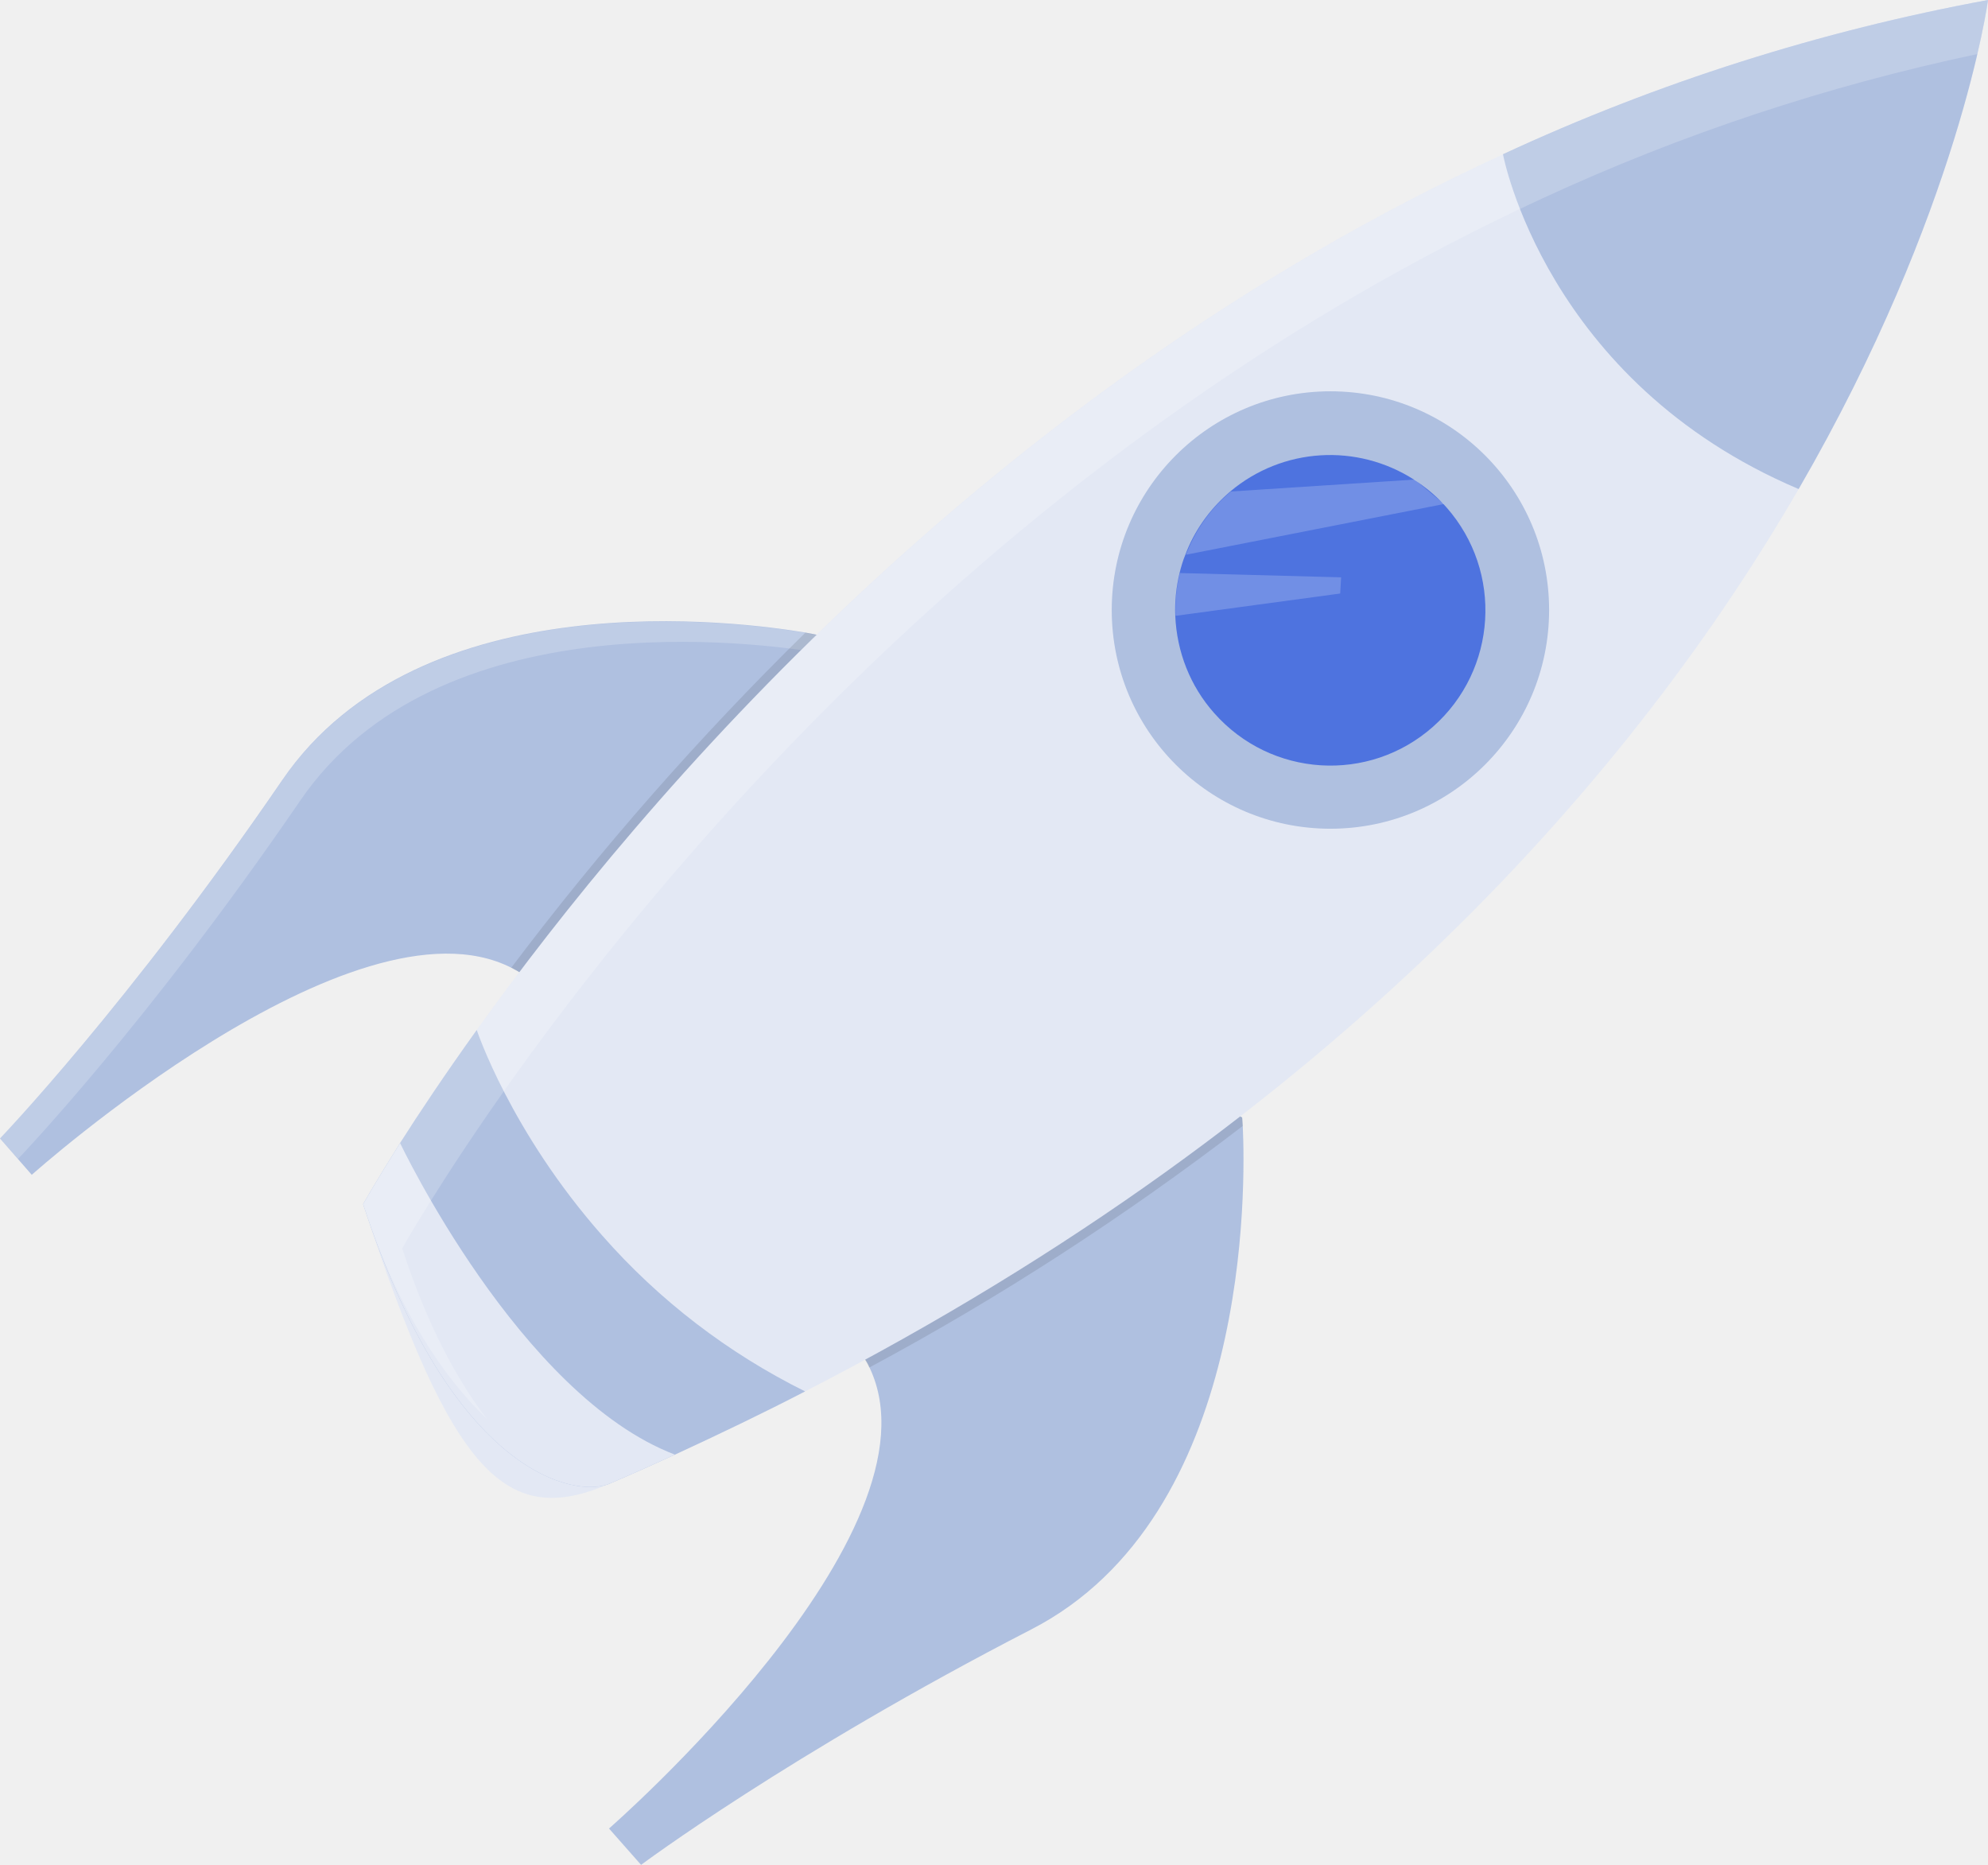
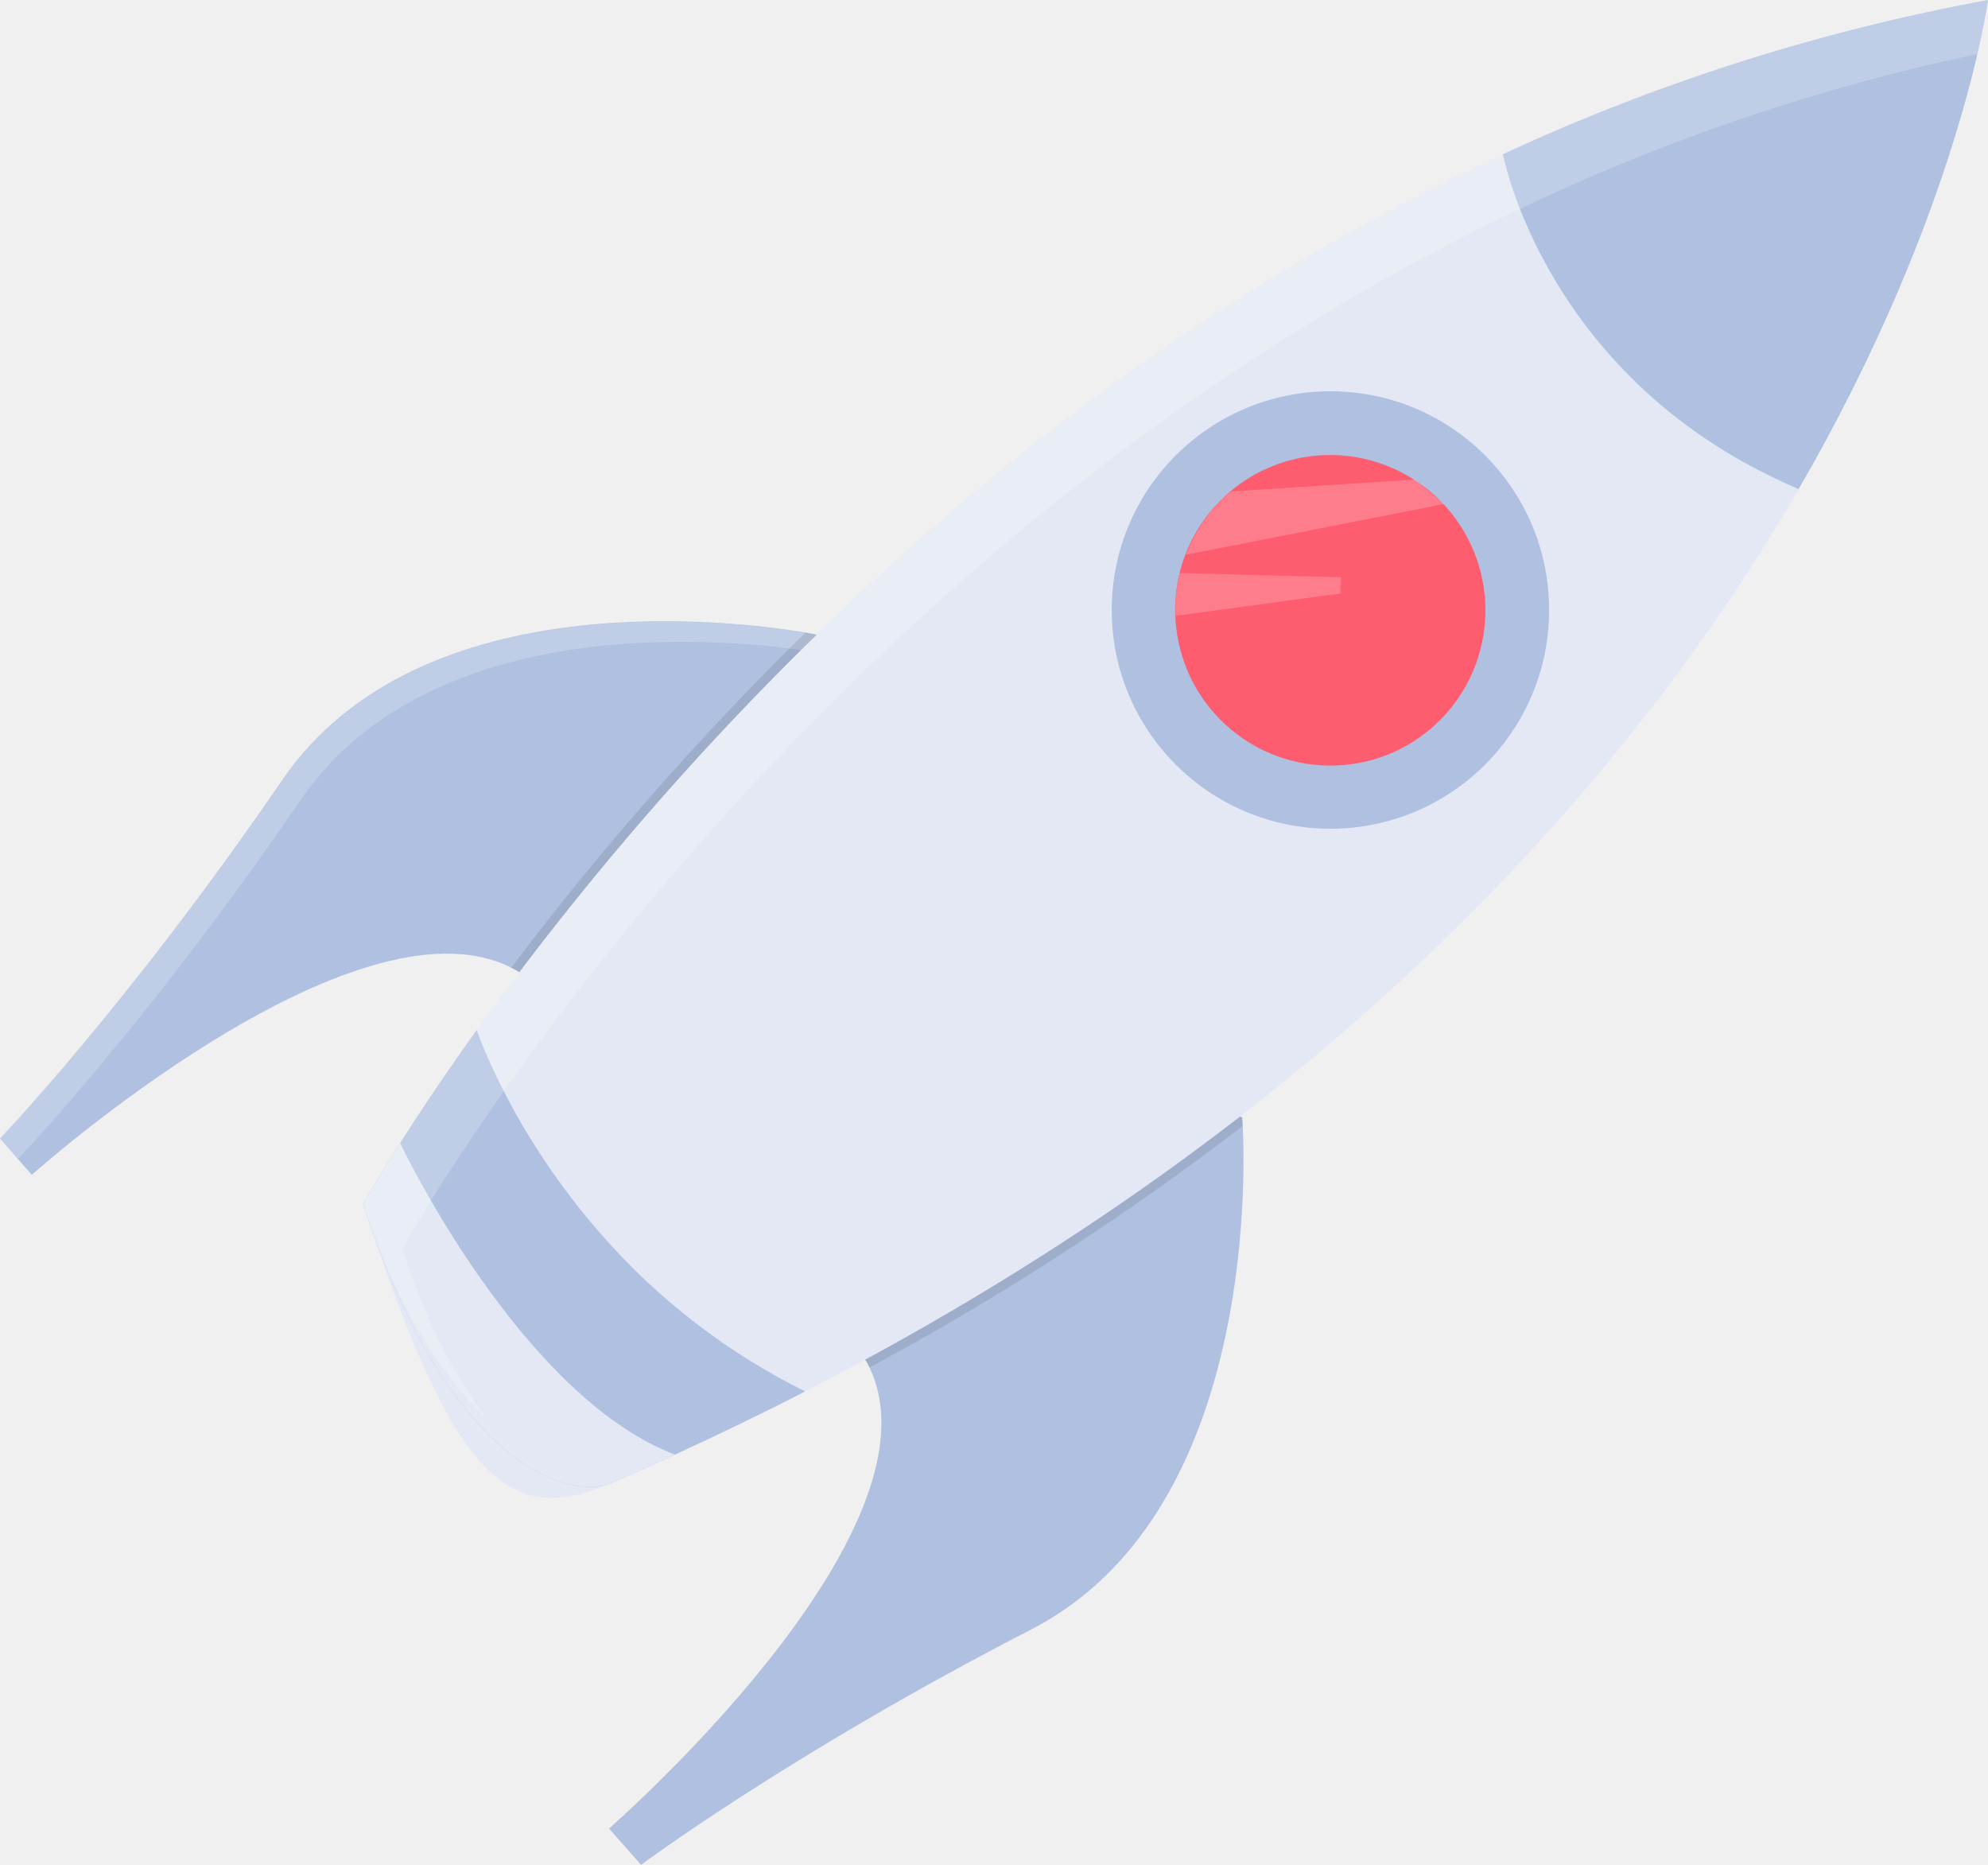
<svg xmlns="http://www.w3.org/2000/svg" version="1.1" id="b759170a-51c3-4e2f-999d-77dec9fd6d11" x="0px" y="0px" viewBox="0 0 650.9 610.5" style="enable-background:new 0 0 650.9 610.5;" xml:space="preserve">
  <style type="text/css">
	.st0{fill:#AFC0E0;}
	.st1{opacity:0.2;fill:#FFFFFF;enable-background:new    ;}
	.st2{opacity:0.1;enable-background:new    ;}
	.st3{fill:#E3E8F4;}
- 	.st4{fill:#4E73DF;}
+ 	.st4{fill:#fe5d70;}
</style>
  <path class="st0" d="M174,321c-2-1.6-4.2-3-6.6-4.2c-51.8-26.2-157,67.8-157,67.8L0,372.7c0,0,42.1-43.8,92.4-117.3  c45.2-66.1,150.7-51.8,171.4-48.3c2.3,0.4,3.6,0.7,3.6,0.7C298.7,288.3,174,321,174,321z" />
  <path class="st1" d="M269.4,213.9c-0.6-2-1.3-4-2-6c0,0-1.2-0.2-3.6-0.7c-20.7-3.5-126.2-17.8-171.4,48.3C42.1,329,0,372.7,0,372.7  l5.9,6.7c0,0,42.1-43.8,92.4-117.3C143.3,196.3,248,210.2,269.4,213.9z" />
  <path class="st0" d="M337.7,533.4c-79.2,40.8-127.8,77.1-127.8,77.1l-10.5-11.9c0,0,111.1-96.8,85.3-150.9c-0.5-1.2-1.2-2.3-1.9-3.4  c0,0,47.9-119.6,123.9-78.5c0,0,0.1,1,0.2,2.9C407.8,387.8,409.7,496.3,337.7,533.4z" />
  <path class="st2" d="M174,321c-2-1.6-4.2-3-6.6-4.2c29.3-38.9,61.5-75.5,96.3-109.7c2.3,0.4,3.6,0.7,3.6,0.7  C298.7,288.3,174,321,174,321z" />
  <path class="st2" d="M406.9,368.6c-38.6,29.6-79.4,56.1-122.3,79.1c-0.5-1.2-1.2-2.3-1.9-3.4c0,0,47.9-119.6,123.9-78.5  C406.7,365.7,406.8,366.7,406.9,368.6z" />
  <path class="st3" d="M263.6,455.5c-20.3,10.4-41.6,20.5-64,30.2c-33.6,14.6-51.5-2.2-80.7-91.5c0,0,12.5-22.5,37.2-57  c54.3-75.8,167.5-209.1,336.1-286.7C542.7,27.1,596.1,10.1,650.9,0c0,0-9.1,68.8-62,160.1S439.1,365.3,263.6,455.5z" />
  <circle class="st0" cx="435.6" cy="199.7" r="71.6" />
  <path class="st4" d="M469.2,237.9c-21,18.6-53.1,16.6-71.7-4.5c-7.8-8.8-12.2-20-12.7-31.8c-0.2-4.7,0.3-9.4,1.4-14  c0.5-2,1.1-4.1,1.9-6c2.9-7.7,7.7-14.5,13.8-19.9c0.3-0.3,0.6-0.5,0.9-0.8c17.1-14.4,41.5-15.9,60.3-3.8c3.5,2.3,6.7,4.9,9.5,7.9  l1,1.1C492.2,187.2,490.2,219.3,469.2,237.9C469.2,237.8,469.2,237.9,469.2,237.9z" />
  <path class="st0" d="M588.9,160.1c-83-35.2-96.8-109.6-96.8-109.6C542.7,27,596.1,10.1,650.9,0C650.9,0,641.8,68.8,588.9,160.1z" />
  <path class="st0" d="M263.6,455.5c-13.7,7.1-27.9,13.9-42.6,20.7c-7,3.2-14.1,6.4-21.4,9.5c-10.9,4.7-51.5-2.2-80.7-91.5  c0,0,4.1-7.3,12.1-20c6.1-9.6,14.5-22.2,25.1-37c0,0,11,33.2,41.1,67.3C215.8,425.7,238.4,443,263.6,455.5z" />
  <path class="st3" d="M221,476.2c-7,3.2-14.1,6.4-21.4,9.5c-10.9,4.7-51.5-2.2-80.7-91.5c0,0,4.1-7.3,12.1-20  C131,374.2,170.2,456.9,221,476.2z" />
  <path class="st1" d="M463.2,157l-0.1,0l-60.1,3.9c-0.3,0.3-0.6,0.5-0.9,0.8c-6.2,5.4-10.9,12.3-13.8,19.9l84.5-16.6L463.2,157z" />
  <path class="st1" d="M438.8,194.3l-53.9,7.3c-0.2-4.7,0.3-9.4,1.4-14l52.8,1.4L438.8,194.3z" />
  <path class="st1" d="M131.7,408.7c0,0,12.5-22.5,37.2-57C223.2,276,336.4,142.7,504.9,65c45.6-21.1,93.3-36.9,142.5-47.3  C650.1,6.4,650.9,0,650.9,0c-54.8,10.1-108.2,27-158.7,50.5c-168.6,77.7-281.8,211-336.1,286.7c-24.7,34.4-37.2,57-37.2,57  c11.5,35.3,26.6,57,40.5,70.3C149.4,451.4,139.7,433.3,131.7,408.7z" />
</svg>
